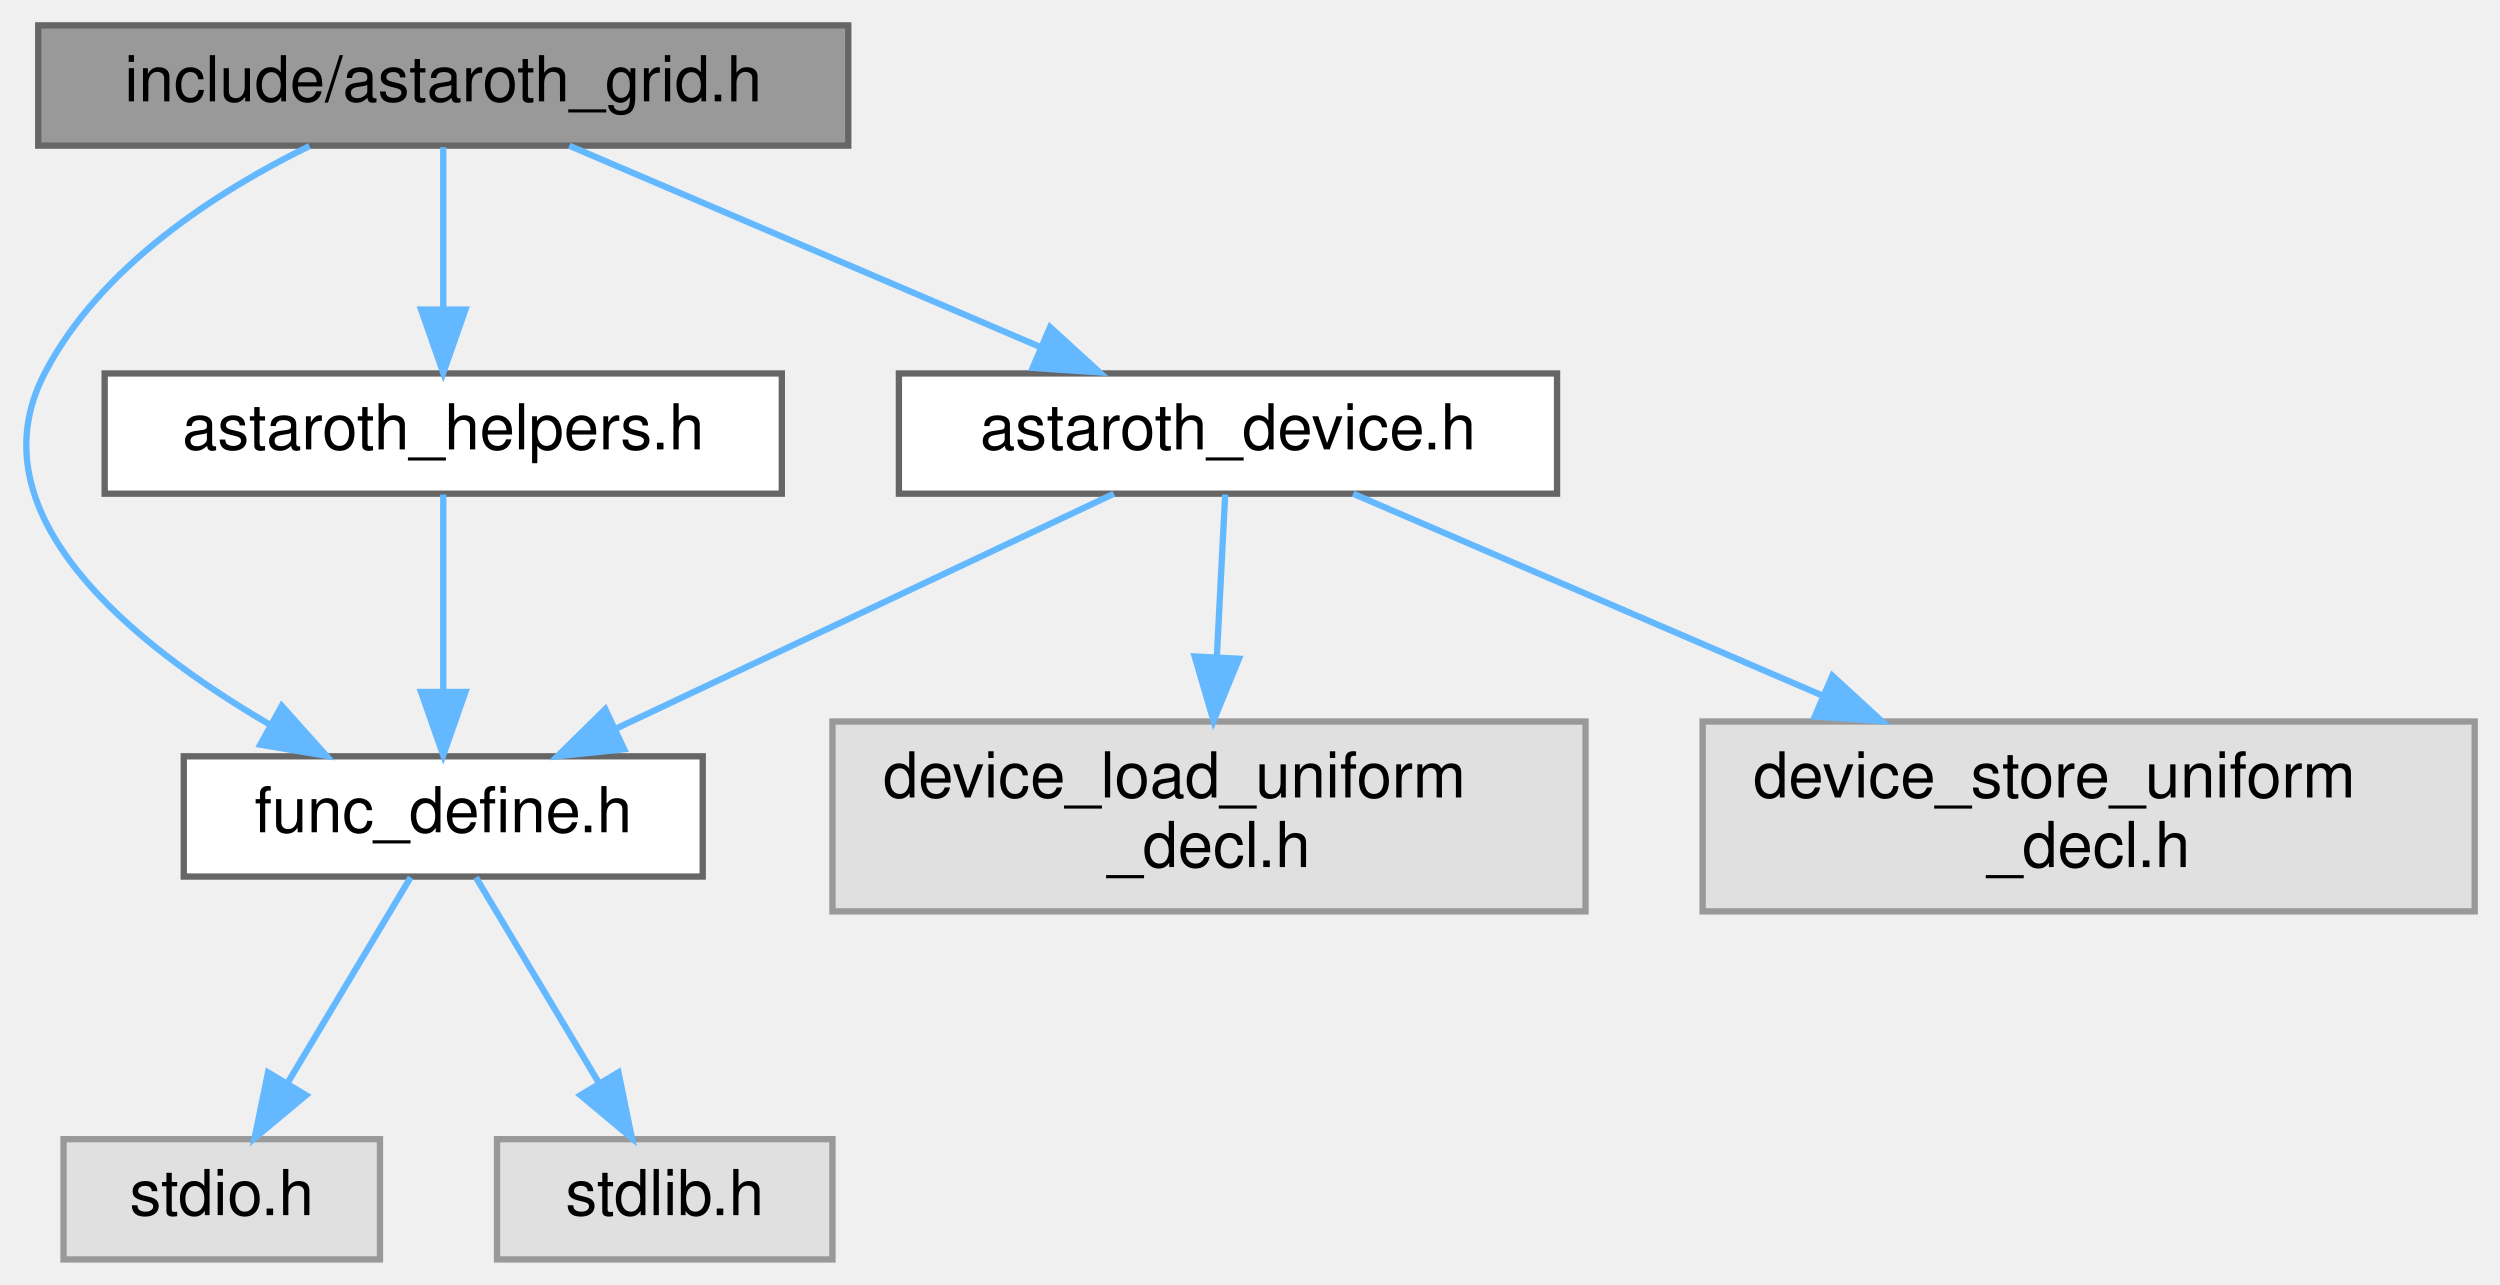
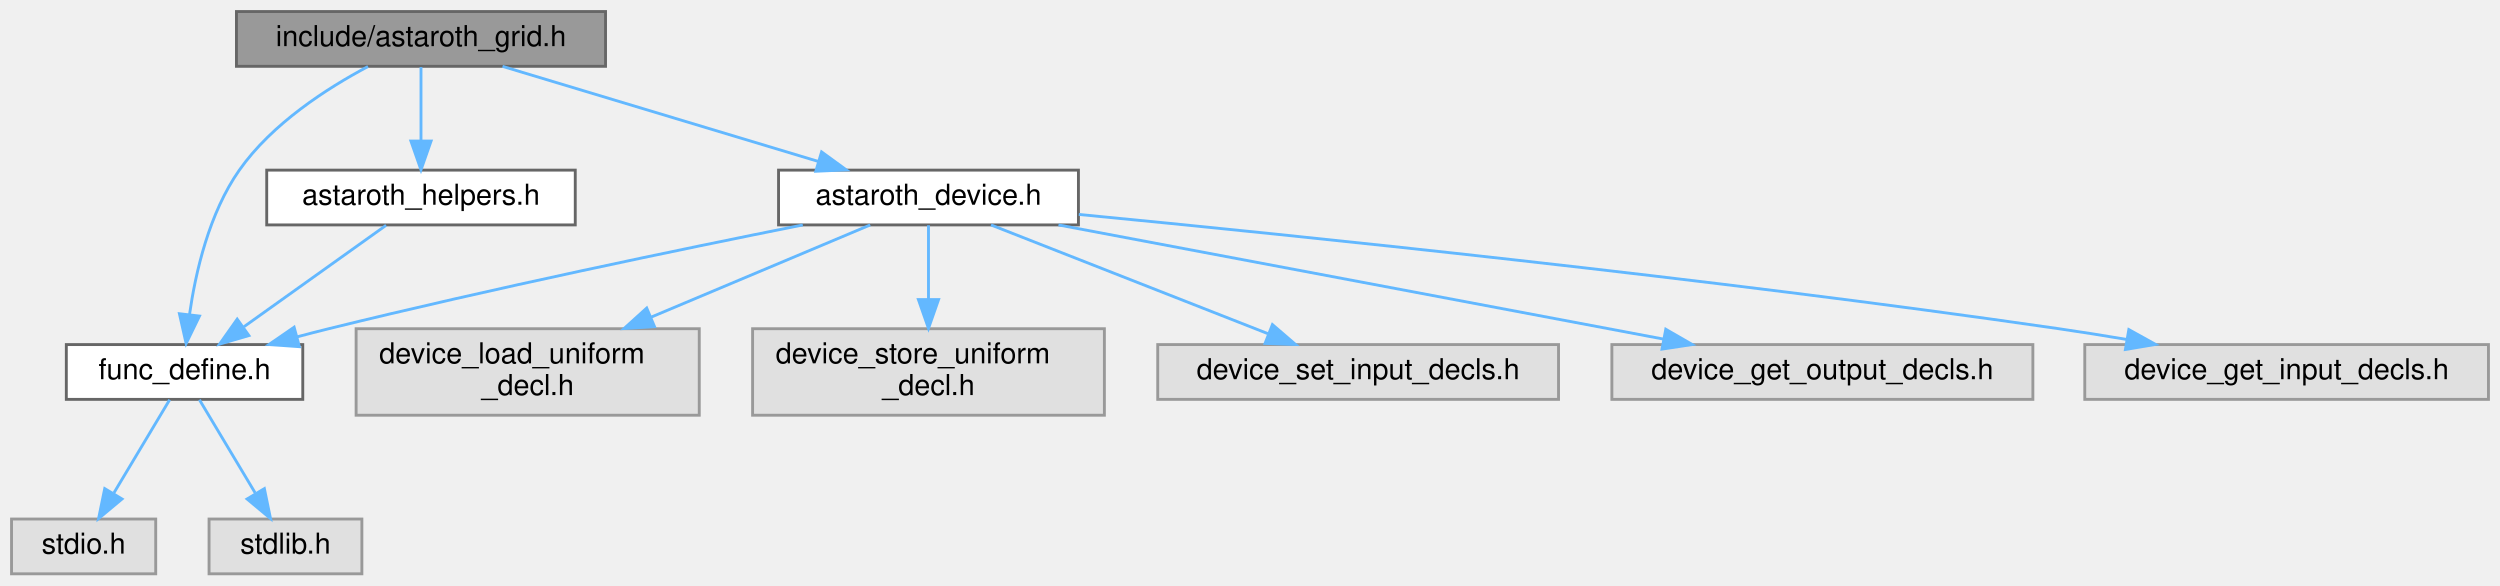
- <svg xmlns="http://www.w3.org/2000/svg" xmlns:xlink="http://www.w3.org/1999/xlink" width="395pt" height="203pt" viewBox="0.00 0.00 395.04 203.00">
+ <svg xmlns="http://www.w3.org/2000/svg" xmlns:xlink="http://www.w3.org/1999/xlink" width="867pt" height="203pt" viewBox="0.00 0.00 867.00 203.00">
  <g id="graph0" class="graph" transform="scale(1 1) rotate(0) translate(4 199)">
    <g id="Node000001" class="node">
      <g id="a_Node000001">
        <a xlink:title=" ">
-           <polygon fill="#999999" stroke="#666666" points="130.04,-195 2.04,-195 2.04,-176 130.04,-176 130.04,-195" />
-           <text text-anchor="middle" x="66.04" y="-183" font-family="Helvetica,sans-Serif" font-size="10.00">include/astaroth_grid.h</text>
+           <polygon fill="#999999" stroke="#666666" points="206,-195 78,-195 78,-176 206,-176 206,-195" />
+           <text text-anchor="middle" x="142" y="-183" font-family="Helvetica,sans-Serif" font-size="10.00">include/astaroth_grid.h</text>
        </a>
      </g>
    </g>
    <g id="Node000002" class="node">
      <g id="a_Node000002">
        <a xlink:href="astaroth__device_8h.html" target="_top" xlink:title=" ">
-           <polygon fill="white" stroke="#666666" points="242.04,-140 138.04,-140 138.04,-121 242.04,-121 242.04,-140" />
-           <text text-anchor="middle" x="190.04" y="-128" font-family="Helvetica,sans-Serif" font-size="10.00">astaroth_device.h</text>
+           <polygon fill="white" stroke="#666666" points="370,-140 266,-140 266,-121 370,-121 370,-140" />
+           <text text-anchor="middle" x="318" y="-128" font-family="Helvetica,sans-Serif" font-size="10.00">astaroth_device.h</text>
        </a>
      </g>
    </g>
    <g id="edge1_Node000001_Node000002" class="edge">
      <g id="a_edge1_Node000001_Node000002">
        <a xlink:title=" ">
-           <path fill="none" stroke="#63b8ff" d="M85.96,-175.98C106.09,-167.38 137.42,-153.99 160.45,-144.15" />
-           <polygon fill="#63b8ff" stroke="#63b8ff" points="161.93,-147.32 169.75,-140.17 159.18,-140.88 161.93,-147.32" />
+           <path fill="none" stroke="#63b8ff" d="M170.28,-175.98C199.95,-167.05 246.79,-152.94 279.75,-143.02" />
+           <polygon fill="#63b8ff" stroke="#63b8ff" points="280.93,-146.32 289.5,-140.08 278.92,-139.61 280.93,-146.32" />
        </a>
      </g>
    </g>
    <g id="Node000003" class="node">
      <g id="a_Node000003">
        <a xlink:href="func__define_8h.html" target="_top" xlink:title=" ">
-           <polygon fill="white" stroke="#666666" points="107.04,-79.5 25.04,-79.5 25.04,-60.5 107.04,-60.5 107.04,-79.5" />
-           <text text-anchor="middle" x="66.04" y="-67.5" font-family="Helvetica,sans-Serif" font-size="10.00">func_define.h</text>
+           <polygon fill="white" stroke="#666666" points="101,-79.5 19,-79.5 19,-60.5 101,-60.5 101,-79.5" />
+           <text text-anchor="middle" x="60" y="-67.5" font-family="Helvetica,sans-Serif" font-size="10.00">func_define.h</text>
        </a>
      </g>
    </g>
-     <g id="edge9_Node000001_Node000003" class="edge">
-       <g id="a_edge9_Node000001_Node000003">
+     <g id="edge12_Node000001_Node000003" class="edge">
+       <g id="a_edge12_Node000001_Node000003">
        <a xlink:title=" ">
-           <path fill="none" stroke="#63b8ff" d="M44.89,-175.93C30.21,-168.73 11.78,-156.88 3.04,-140 -8.45,-117.82 16.68,-97.35 38.53,-84.57" />
-           <polygon fill="#63b8ff" stroke="#63b8ff" points="40.52,-87.47 47.58,-79.58 37.13,-81.34 40.52,-87.47" />
+           <path fill="none" stroke="#63b8ff" d="M123.62,-175.93C109.41,-168.39 90.31,-156.11 79,-140 68.53,-125.09 63.82,-104.63 61.71,-89.86" />
+           <polygon fill="#63b8ff" stroke="#63b8ff" points="65.18,-89.39 60.55,-79.86 58.22,-90.2 65.18,-89.39" />
        </a>
      </g>
    </g>
-     <g id="Node000008" class="node">
-       <g id="a_Node000008">
+     <g id="Node000011" class="node">
+       <g id="a_Node000011">
        <a xlink:href="astaroth__helpers_8h.html" target="_top" xlink:title=" ">
-           <polygon fill="white" stroke="#666666" points="119.54,-140 12.54,-140 12.54,-121 119.54,-121 119.54,-140" />
-           <text text-anchor="middle" x="66.04" y="-128" font-family="Helvetica,sans-Serif" font-size="10.00">astaroth_helpers.h</text>
+           <polygon fill="white" stroke="#666666" points="195.5,-140 88.5,-140 88.5,-121 195.5,-121 195.5,-140" />
+           <text text-anchor="middle" x="142" y="-128" font-family="Helvetica,sans-Serif" font-size="10.00">astaroth_helpers.h</text>
        </a>
      </g>
    </g>
-     <g id="edge7_Node000001_Node000008" class="edge">
-       <g id="a_edge7_Node000001_Node000008">
+     <g id="edge10_Node000001_Node000011" class="edge">
+       <g id="a_edge10_Node000001_Node000011">
        <a xlink:title=" ">
-           <path fill="none" stroke="#63b8ff" d="M66.04,-175.75C66.04,-168.8 66.04,-158.85 66.04,-150.13" />
-           <polygon fill="#63b8ff" stroke="#63b8ff" points="69.54,-150.09 66.04,-140.09 62.54,-150.09 69.54,-150.09" />
+           <path fill="none" stroke="#63b8ff" d="M142,-175.75C142,-168.8 142,-158.85 142,-150.13" />
+           <polygon fill="#63b8ff" stroke="#63b8ff" points="145.5,-150.09 142,-140.09 138.5,-150.09 145.5,-150.09" />
        </a>
      </g>
    </g>
    <g id="edge2_Node000002_Node000003" class="edge">
      <g id="a_edge2_Node000002_Node000003">
        <a xlink:title=" ">
-           <path fill="none" stroke="#63b8ff" d="M172.01,-120.99C151.35,-111.25 117.26,-95.16 93.34,-83.88" />
-           <polygon fill="#63b8ff" stroke="#63b8ff" points="94.63,-80.62 84.09,-79.52 91.64,-86.95 94.63,-80.62" />
+           <path fill="none" stroke="#63b8ff" d="M274.4,-120.99C232.19,-112.56 166.47,-98.93 110,-85 106.42,-84.12 102.71,-83.16 99,-82.17" />
+           <polygon fill="#63b8ff" stroke="#63b8ff" points="99.83,-78.77 89.27,-79.52 98,-85.53 99.83,-78.77" />
        </a>
      </g>
    </g>
    <g id="Node000006" class="node">
      <g id="a_Node000006">
        <a xlink:title=" ">
-           <polygon fill="#e0e0e0" stroke="#999999" points="246.54,-85 127.54,-85 127.54,-55 246.54,-55 246.54,-85" />
-           <text text-anchor="start" x="135.54" y="-73" font-family="Helvetica,sans-Serif" font-size="10.00">device_load_uniform</text>
-           <text text-anchor="middle" x="187.04" y="-62" font-family="Helvetica,sans-Serif" font-size="10.00">_decl.h</text>
+           <polygon fill="#e0e0e0" stroke="#999999" points="238.5,-85 119.5,-85 119.5,-55 238.5,-55 238.5,-85" />
+           <text text-anchor="start" x="127.5" y="-73" font-family="Helvetica,sans-Serif" font-size="10.00">device_load_uniform</text>
+           <text text-anchor="middle" x="179" y="-62" font-family="Helvetica,sans-Serif" font-size="10.00">_decl.h</text>
        </a>
      </g>
    </g>
    <g id="edge5_Node000002_Node000006" class="edge">
      <g id="a_edge5_Node000002_Node000006">
        <a xlink:title=" ">
-           <path fill="none" stroke="#63b8ff" d="M189.6,-120.87C189.25,-114.11 188.75,-104.35 188.28,-95.26" />
-           <polygon fill="#63b8ff" stroke="#63b8ff" points="191.77,-94.92 187.76,-85.11 184.78,-95.28 191.77,-94.92" />
+           <path fill="none" stroke="#63b8ff" d="M297.79,-120.99C277.96,-112.65 247.1,-99.66 221.81,-89.02" />
+           <polygon fill="#63b8ff" stroke="#63b8ff" points="222.99,-85.72 212.42,-85.06 220.28,-92.17 222.99,-85.72" />
        </a>
      </g>
    </g>
    <g id="Node000007" class="node">
      <g id="a_Node000007">
        <a xlink:title=" ">
-           <polygon fill="#e0e0e0" stroke="#999999" points="387.04,-85 265.04,-85 265.04,-55 387.04,-55 387.04,-85" />
-           <text text-anchor="start" x="273.04" y="-73" font-family="Helvetica,sans-Serif" font-size="10.00">device_store_uniform</text>
-           <text text-anchor="middle" x="326.04" y="-62" font-family="Helvetica,sans-Serif" font-size="10.00">_decl.h</text>
+           <polygon fill="#e0e0e0" stroke="#999999" points="379,-85 257,-85 257,-55 379,-55 379,-85" />
+           <text text-anchor="start" x="265" y="-73" font-family="Helvetica,sans-Serif" font-size="10.00">device_store_uniform</text>
+           <text text-anchor="middle" x="318" y="-62" font-family="Helvetica,sans-Serif" font-size="10.00">_decl.h</text>
        </a>
      </g>
    </g>
    <g id="edge6_Node000002_Node000007" class="edge">
      <g id="a_edge6_Node000002_Node000007">
        <a xlink:title=" ">
-           <path fill="none" stroke="#63b8ff" d="M209.82,-120.99C229.13,-112.68 259.14,-99.78 283.83,-89.16" />
-           <polygon fill="#63b8ff" stroke="#63b8ff" points="285.54,-92.23 293.34,-85.06 282.77,-85.8 285.54,-92.23" />
+           <path fill="none" stroke="#63b8ff" d="M318,-120.87C318,-114.11 318,-104.35 318,-95.26" />
+           <polygon fill="#63b8ff" stroke="#63b8ff" points="321.5,-95.11 318,-85.11 314.5,-95.11 321.5,-95.11" />
+         </a>
+       </g>
+     </g>
+     <g id="Node000008" class="node">
+       <g id="a_Node000008">
+         <a xlink:title=" ">
+           <polygon fill="#e0e0e0" stroke="#999999" points="536.5,-79.5 397.5,-79.5 397.5,-60.5 536.5,-60.5 536.5,-79.5" />
+           <text text-anchor="middle" x="467" y="-67.5" font-family="Helvetica,sans-Serif" font-size="10.00">device_set_input_decls.h</text>
+         </a>
+       </g>
+     </g>
+     <g id="edge7_Node000002_Node000008" class="edge">
+       <g id="a_edge7_Node000002_Node000008">
+         <a xlink:title=" ">
+           <path fill="none" stroke="#63b8ff" d="M339.67,-120.99C364.94,-111.07 406.91,-94.59 435.72,-83.28" />
+           <polygon fill="#63b8ff" stroke="#63b8ff" points="437.28,-86.43 445.31,-79.52 434.72,-79.91 437.28,-86.43" />
+         </a>
+       </g>
+     </g>
+     <g id="Node000009" class="node">
+       <g id="a_Node000009">
+         <a xlink:title=" ">
+           <polygon fill="#e0e0e0" stroke="#999999" points="701,-79.5 555,-79.5 555,-60.5 701,-60.5 701,-79.5" />
+           <text text-anchor="middle" x="628" y="-67.5" font-family="Helvetica,sans-Serif" font-size="10.00">device_get_output_decls.h</text>
+         </a>
+       </g>
+     </g>
+     <g id="edge8_Node000002_Node000009" class="edge">
+       <g id="a_edge8_Node000002_Node000009">
+         <a xlink:title=" ">
+           <path fill="none" stroke="#63b8ff" d="M363.08,-120.99C418.64,-110.51 513.02,-92.7 572.85,-81.41" />
+           <polygon fill="#63b8ff" stroke="#63b8ff" points="573.69,-84.81 582.87,-79.52 572.39,-77.93 573.69,-84.81" />
+         </a>
+       </g>
+     </g>
+     <g id="Node000010" class="node">
+       <g id="a_Node000010">
+         <a xlink:title=" ">
+           <polygon fill="#e0e0e0" stroke="#999999" points="859,-79.5 719,-79.5 719,-60.5 859,-60.5 859,-79.5" />
+           <text text-anchor="middle" x="789" y="-67.5" font-family="Helvetica,sans-Serif" font-size="10.00">device_get_input_decls.h</text>
+         </a>
+       </g>
+     </g>
+     <g id="edge9_Node000002_Node000010" class="edge">
+       <g id="a_edge9_Node000002_Node000010">
+         <a xlink:title=" ">
+           <path fill="none" stroke="#63b8ff" d="M370.13,-124.63C445.36,-117.36 588.67,-102.62 710,-85 717.66,-83.89 725.71,-82.6 733.63,-81.26" />
+           <polygon fill="#63b8ff" stroke="#63b8ff" points="734.28,-84.7 743.54,-79.56 733.09,-77.8 734.28,-84.7" />
        </a>
      </g>
    </g>
    <g id="Node000004" class="node">
      <g id="a_Node000004">
        <a xlink:title=" ">
-           <polygon fill="#e0e0e0" stroke="#999999" points="56.04,-19 6.04,-19 6.04,0 56.04,0 56.04,-19" />
-           <text text-anchor="middle" x="31.04" y="-7" font-family="Helvetica,sans-Serif" font-size="10.00">stdio.h</text>
+           <polygon fill="#e0e0e0" stroke="#999999" points="50,-19 0,-19 0,0 50,0 50,-19" />
+           <text text-anchor="middle" x="25" y="-7" font-family="Helvetica,sans-Serif" font-size="10.00">stdio.h</text>
        </a>
      </g>
    </g>
    <g id="edge3_Node000003_Node000004" class="edge">
      <g id="a_edge3_Node000003_Node000004">
        <a xlink:title=" ">
-           <path fill="none" stroke="#63b8ff" d="M60.88,-60.37C55.81,-51.9 47.94,-38.74 41.55,-28.07" />
-           <polygon fill="#63b8ff" stroke="#63b8ff" points="44.36,-25.95 36.23,-19.17 38.36,-29.55 44.36,-25.95" />
+           <path fill="none" stroke="#63b8ff" d="M54.84,-60.37C49.77,-51.9 41.9,-38.74 35.51,-28.07" />
+           <polygon fill="#63b8ff" stroke="#63b8ff" points="38.32,-25.95 30.19,-19.17 32.32,-29.55 38.32,-25.95" />
        </a>
      </g>
    </g>
    <g id="Node000005" class="node">
      <g id="a_Node000005">
        <a xlink:title=" ">
-           <polygon fill="#e0e0e0" stroke="#999999" points="127.54,-19 74.54,-19 74.54,0 127.54,0 127.54,-19" />
-           <text text-anchor="middle" x="101.04" y="-7" font-family="Helvetica,sans-Serif" font-size="10.00">stdlib.h</text>
+           <polygon fill="#e0e0e0" stroke="#999999" points="121.5,-19 68.5,-19 68.5,0 121.5,0 121.5,-19" />
+           <text text-anchor="middle" x="95" y="-7" font-family="Helvetica,sans-Serif" font-size="10.00">stdlib.h</text>
        </a>
      </g>
    </g>
    <g id="edge4_Node000003_Node000005" class="edge">
      <g id="a_edge4_Node000003_Node000005">
        <a xlink:title=" ">
-           <path fill="none" stroke="#63b8ff" d="M71.2,-60.37C76.27,-51.9 84.14,-38.74 90.53,-28.07" />
-           <polygon fill="#63b8ff" stroke="#63b8ff" points="93.72,-29.55 95.85,-19.17 87.72,-25.95 93.72,-29.55" />
+           <path fill="none" stroke="#63b8ff" d="M65.16,-60.37C70.23,-51.9 78.1,-38.74 84.49,-28.07" />
+           <polygon fill="#63b8ff" stroke="#63b8ff" points="87.68,-29.55 89.81,-19.17 81.68,-25.95 87.68,-29.55" />
        </a>
      </g>
    </g>
-     <g id="edge8_Node000008_Node000003" class="edge">
-       <g id="a_edge8_Node000008_Node000003">
+     <g id="edge11_Node000011_Node000003" class="edge">
+       <g id="a_edge11_Node000011_Node000003">
        <a xlink:title=" ">
-           <path fill="none" stroke="#63b8ff" d="M66.04,-120.87C66.04,-112.75 66.04,-100.31 66.04,-89.89" />
-           <polygon fill="#63b8ff" stroke="#63b8ff" points="69.54,-89.67 66.04,-79.67 62.54,-89.67 69.54,-89.67" />
+           <path fill="none" stroke="#63b8ff" d="M129.9,-120.87C116.94,-111.62 96.14,-96.78 80.6,-85.69" />
+           <polygon fill="#63b8ff" stroke="#63b8ff" points="82.32,-82.63 72.15,-79.67 78.26,-88.32 82.32,-82.63" />
        </a>
      </g>
    </g>
  </g>
</svg>
